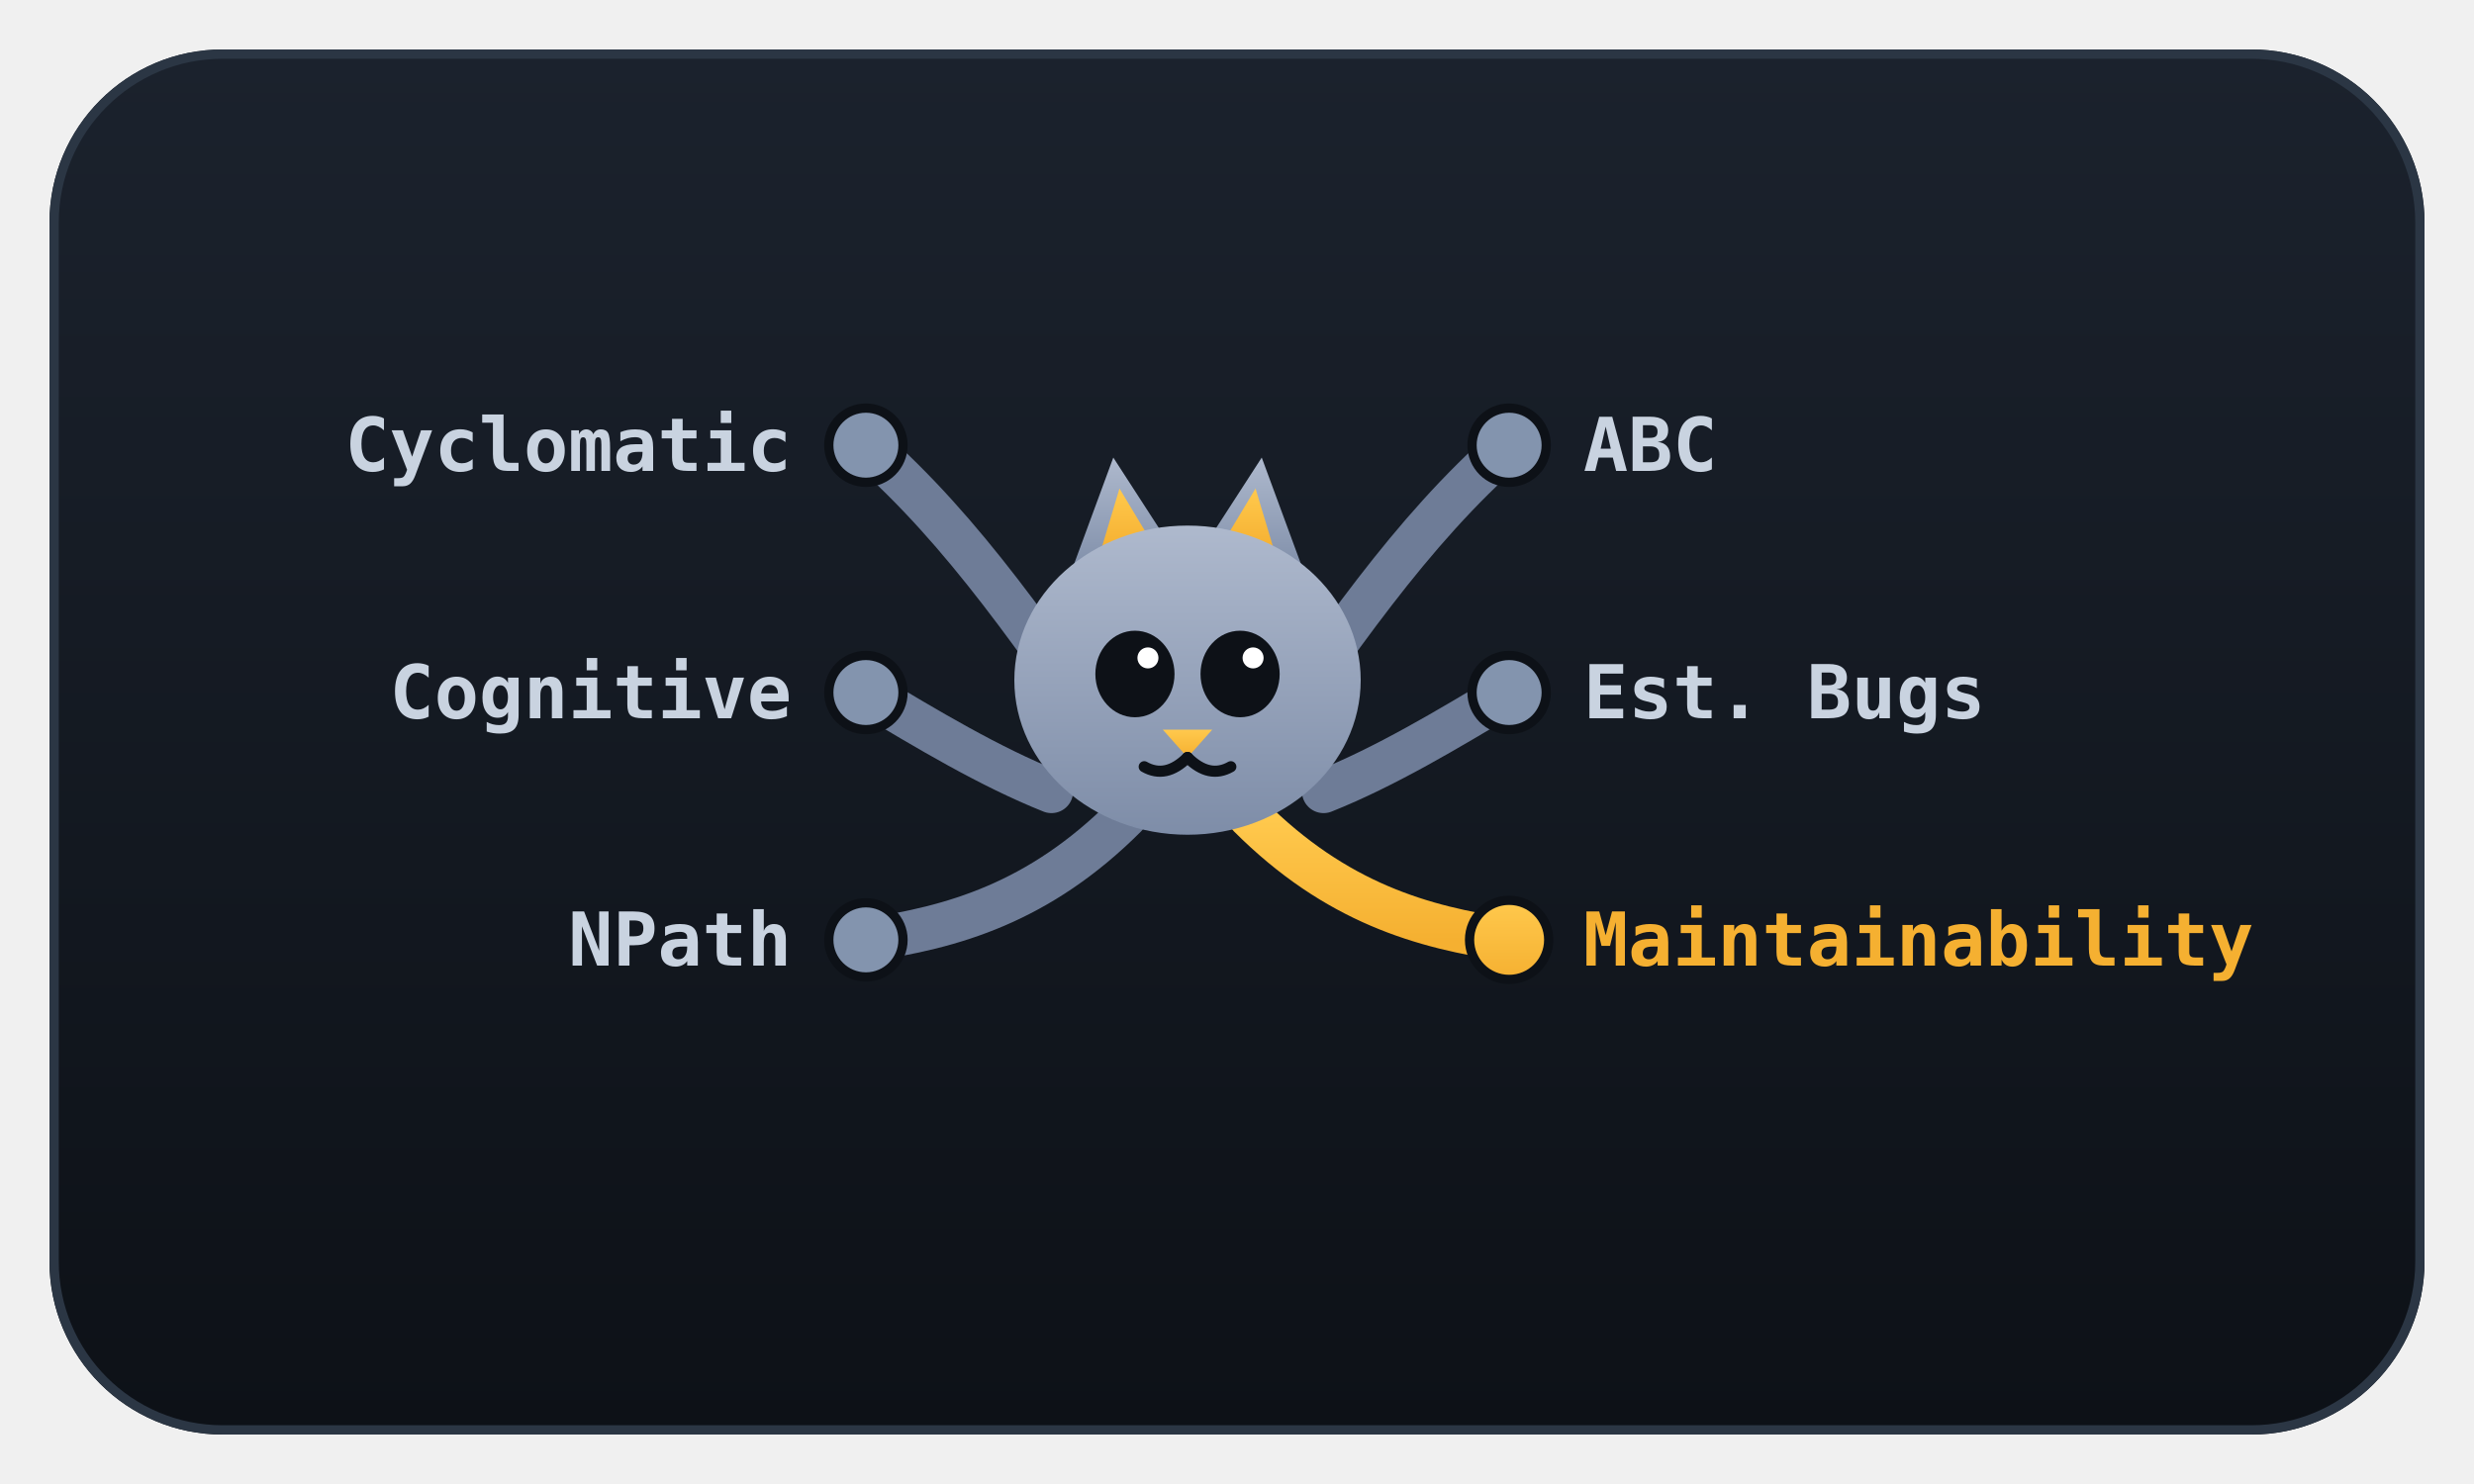
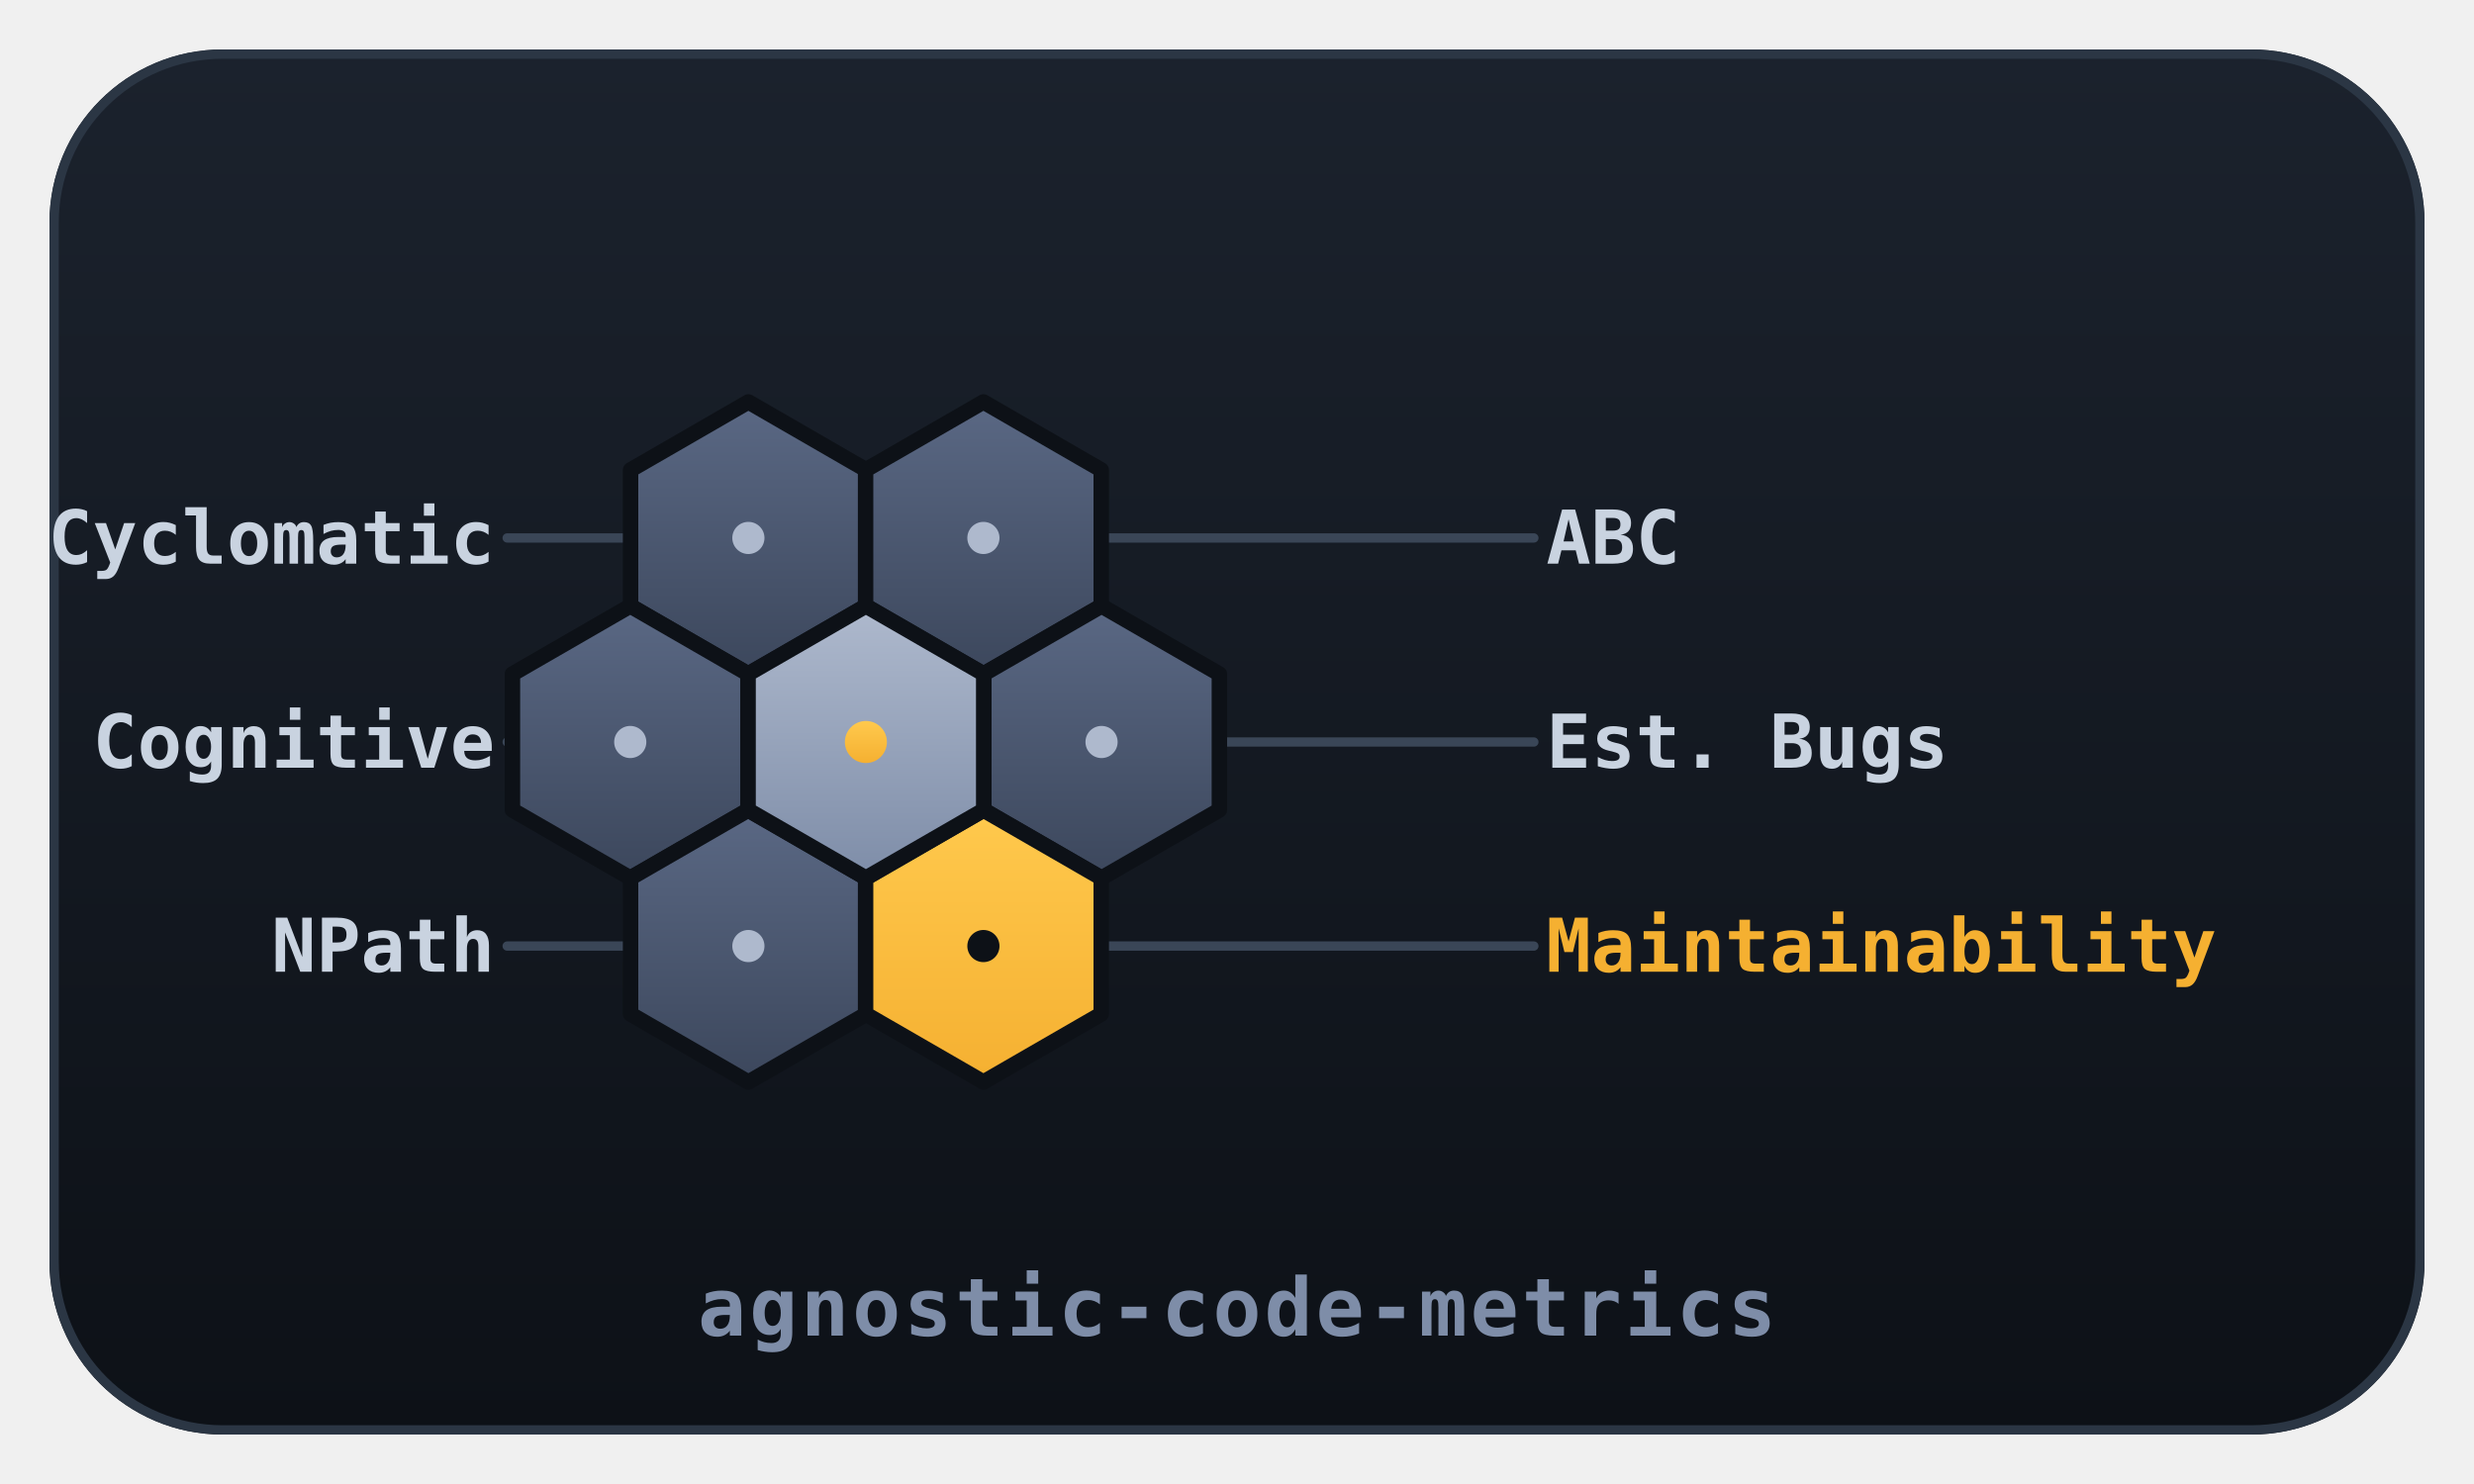
- <svg xmlns="http://www.w3.org/2000/svg" viewBox="0 0 400 240" width="400" height="240" role="img" aria-label="agnostic-code-metrics: an octo-cat whose six legs are labelled Cyclomatic, Cognitive, NPath, ABC, Est. Bugs and Maintainability">
+ <svg xmlns="http://www.w3.org/2000/svg" viewBox="0 0 400 240" width="400" height="240" role="img" aria-label="agnostic-code-metrics: a honeycomb whose six cells are the metrics Cyclomatic, Cognitive, NPath, ABC, Est. Bugs and Maintainability around a central composite score">
  <defs>
    <linearGradient id="t" x1="0" y1="0" x2="0" y2="1">
      <stop offset="0" stop-color="#1B222D" />
      <stop offset="1" stop-color="#0D1117" />
    </linearGradient>
    <linearGradient id="b" x1="0" y1="0" x2="0" y2="1">
      <stop offset="0" stop-color="#AEB9CD" />
      <stop offset="1" stop-color="#7E8DA8" />
    </linearGradient>
    <linearGradient id="a" x1="0" y1="1" x2="0" y2="0">
      <stop offset="0" stop-color="#F5B031" />
      <stop offset="1" stop-color="#FFC94D" />
    </linearGradient>
+     <linearGradient id="c" x1="0" y1="0" x2="0" y2="1">
+       <stop offset="0" stop-color="#5A6884" />
+       <stop offset="1" stop-color="#3C475C" />
+     </linearGradient>
  </defs>
  <rect x="8" y="8" width="384" height="224" rx="28" fill="url(#t)" />
  <rect x="8.75" y="8.75" width="382.5" height="222.5" rx="27.25" fill="none" stroke="#2B3644" stroke-width="1.5" />
-   <g fill="none" stroke="#6E7C97" stroke-width="7" stroke-linecap="round">
-     <path d="M182 124 C 168 104, 156 86, 140 72" />
-     <path d="M170 128 C 160 124, 150 118, 140 112" />
-     <path d="M182 132 C 168 146, 154 150, 140 152" />
-     <path d="M202 124 C 216 104, 228 86, 244 72" />
-     <path d="M214 128 C 224 124, 234 118, 244 112" />
+   <g stroke="#3A4657" stroke-width="1.5" stroke-linecap="round">
+     <line x1="101.95" y1="87" x2="82" y2="87" />
+     <line x1="82.85" y1="120" x2="82" y2="120" />
+     <line x1="101.95" y1="153" x2="82" y2="153" />
+     <line x1="178.05" y1="87" x2="248" y2="87" />
+     <line x1="197.15" y1="120" x2="248" y2="120" />
+     <line x1="178.05" y1="153" x2="248" y2="153" />
  </g>
-   <path d="M202 132 C 216 146, 230 150, 244 152" fill="none" stroke="url(#a)" stroke-width="7" stroke-linecap="round" />
-   <g stroke="#0D1117" stroke-width="1.5" fill="#8394AE">
-     <circle cx="140" cy="72" r="6" />
-     <circle cx="140" cy="112" r="6" />
-     <circle cx="140" cy="152" r="6" />
-     <circle cx="244" cy="72" r="6" />
-     <circle cx="244" cy="112" r="6" />
-     <circle cx="244" cy="152" r="6.4" fill="url(#a)" />
+   <g stroke="#0D1117" stroke-width="2.5" stroke-linejoin="round">
+     <path d="M121 65 L101.95 76 L101.95 98 L121 109 L140.05 98 L140.05 76 Z" fill="url(#c)" />
+     <path d="M101.9 98 L82.85 109 L82.85 131 L101.9 142 L120.95 131 L120.95 109 Z" fill="url(#c)" />
+     <path d="M121 131 L101.95 142 L101.95 164 L121 175 L140.05 164 L140.05 142 Z" fill="url(#c)" />
+     <path d="M159 65 L139.95 76 L139.95 98 L159 109 L178.05 98 L178.05 76 Z" fill="url(#c)" />
+     <path d="M178.1 98 L159.05 109 L159.05 131 L178.1 142 L197.15 131 L197.15 109 Z" fill="url(#c)" />
+     <path d="M159 131 L139.95 142 L139.95 164 L159 175 L178.05 164 L178.05 142 Z" fill="url(#a)" />
+     <path d="M140 98 L120.95 109 L120.95 131 L140 142 L159.05 131 L159.05 109 Z" fill="url(#b)" />
+   </g>
+   <g stroke="none">
+     <circle cx="121" cy="87" r="2.6" fill="#AEB9CD" />
+     <circle cx="101.9" cy="120" r="2.6" fill="#AEB9CD" />
+     <circle cx="121" cy="153" r="2.6" fill="#AEB9CD" />
+     <circle cx="159" cy="87" r="2.6" fill="#AEB9CD" />
+     <circle cx="178.1" cy="120" r="2.6" fill="#AEB9CD" />
+     <circle cx="159" cy="153" r="2.6" fill="#0D1117" />
+     <circle cx="140" cy="120" r="3.4" fill="url(#a)" />
  </g>
  <g font-family="ui-monospace, SFMono-Regular, Menlo, Consolas, monospace" font-size="12" font-weight="600" dominant-baseline="central">
-     <text x="128" y="72" text-anchor="end" fill="#C9D3E0">Cyclomatic</text>
-     <text x="128" y="112" text-anchor="end" fill="#C9D3E0">Cognitive</text>
-     <text x="128" y="152" text-anchor="end" fill="#C9D3E0">NPath</text>
-     <text x="256" y="72" text-anchor="start" fill="#C9D3E0">ABC</text>
-     <text x="256" y="112" text-anchor="start" fill="#C9D3E0">Est. Bugs</text>
-     <text x="256" y="152" text-anchor="start" fill="#F5B031">Maintainability</text>
+     <text x="80" y="87" text-anchor="end" fill="#C9D3E0">Cyclomatic</text>
+     <text x="80" y="120" text-anchor="end" fill="#C9D3E0">Cognitive</text>
+     <text x="80" y="153" text-anchor="end" fill="#C9D3E0">NPath</text>
+     <text x="250" y="87" text-anchor="start" fill="#C9D3E0">ABC</text>
+     <text x="250" y="120" text-anchor="start" fill="#C9D3E0">Est. Bugs</text>
+     <text x="250" y="153" text-anchor="start" fill="#F5B031">Maintainability</text>
  </g>
-   <path d="M173 93 L180 74 L191 91 Z" fill="url(#b)" />
-   <path d="M211 93 L204 74 L193 91 Z" fill="url(#b)" />
-   <path d="M178 89 L181 79 L187 89 Z" fill="url(#a)" />
-   <path d="M206 89 L203 79 L197 89 Z" fill="url(#a)" />
-   <ellipse cx="192" cy="110" rx="28" ry="25" fill="url(#b)" />
-   <ellipse cx="183.5" cy="109" rx="6.4" ry="7" fill="#0D1117" />
-   <ellipse cx="200.5" cy="109" rx="6.4" ry="7" fill="#0D1117" />
-   <circle cx="185.6" cy="106.4" r="1.7" fill="#ffffff" />
-   <circle cx="202.6" cy="106.4" r="1.7" fill="#ffffff" />
-   <path d="M188 118 L196 118 L192 122.5 Z" fill="url(#a)" />
-   <path d="M192 122.5 Q 188.5 126 185 124" fill="none" stroke="#0D1117" stroke-width="1.8" stroke-linecap="round" />
-   <path d="M192 122.5 Q 195.5 126 199 124" fill="none" stroke="#0D1117" stroke-width="1.8" stroke-linecap="round" />
+   <text x="200" y="216" text-anchor="middle" font-family="ui-monospace, SFMono-Regular, Menlo, Consolas, monospace" font-size="13" font-weight="600" fill="#7E8DA8" letter-spacing="0.5">agnostic-code-metrics</text>
</svg>
